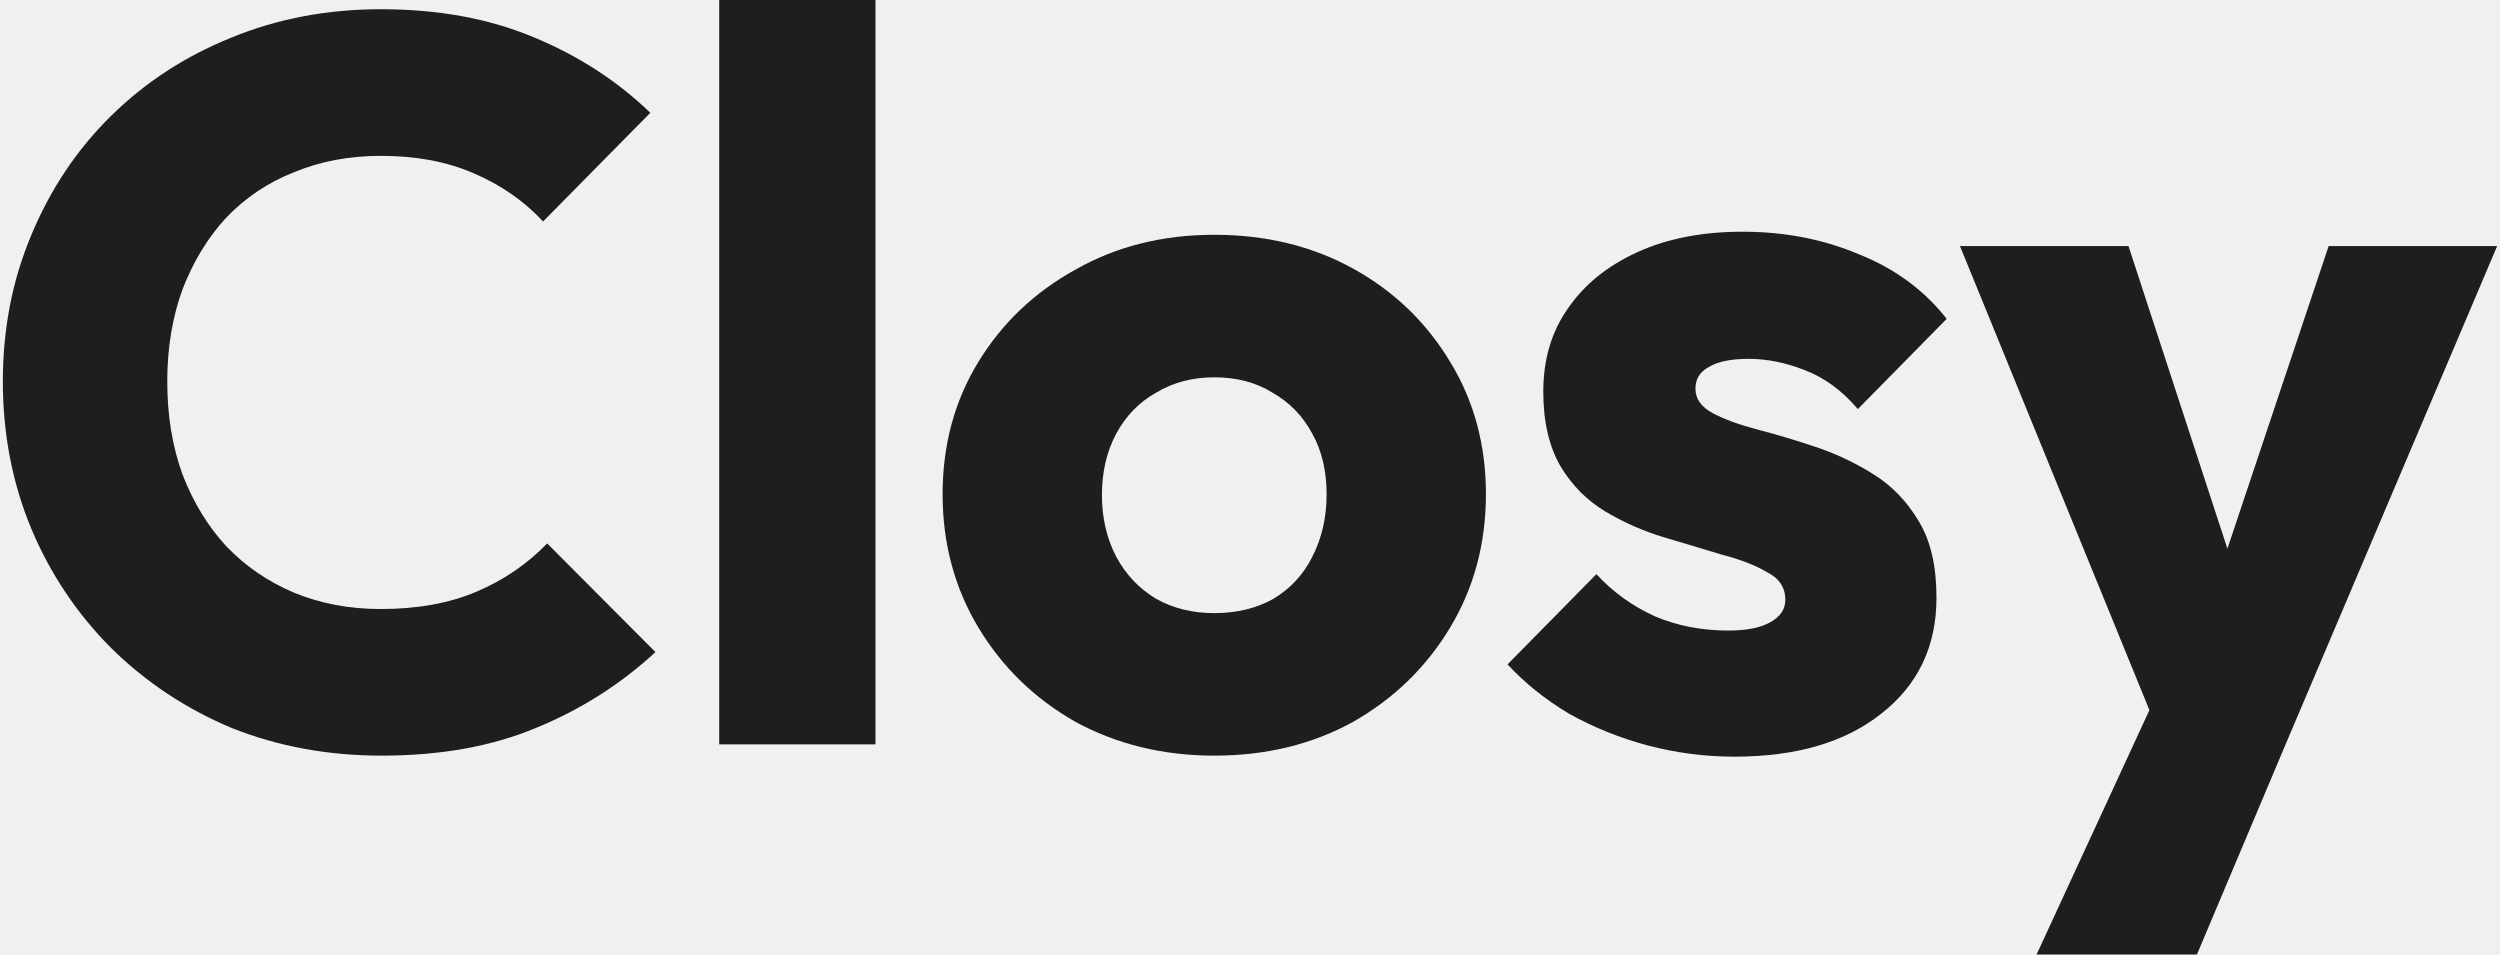
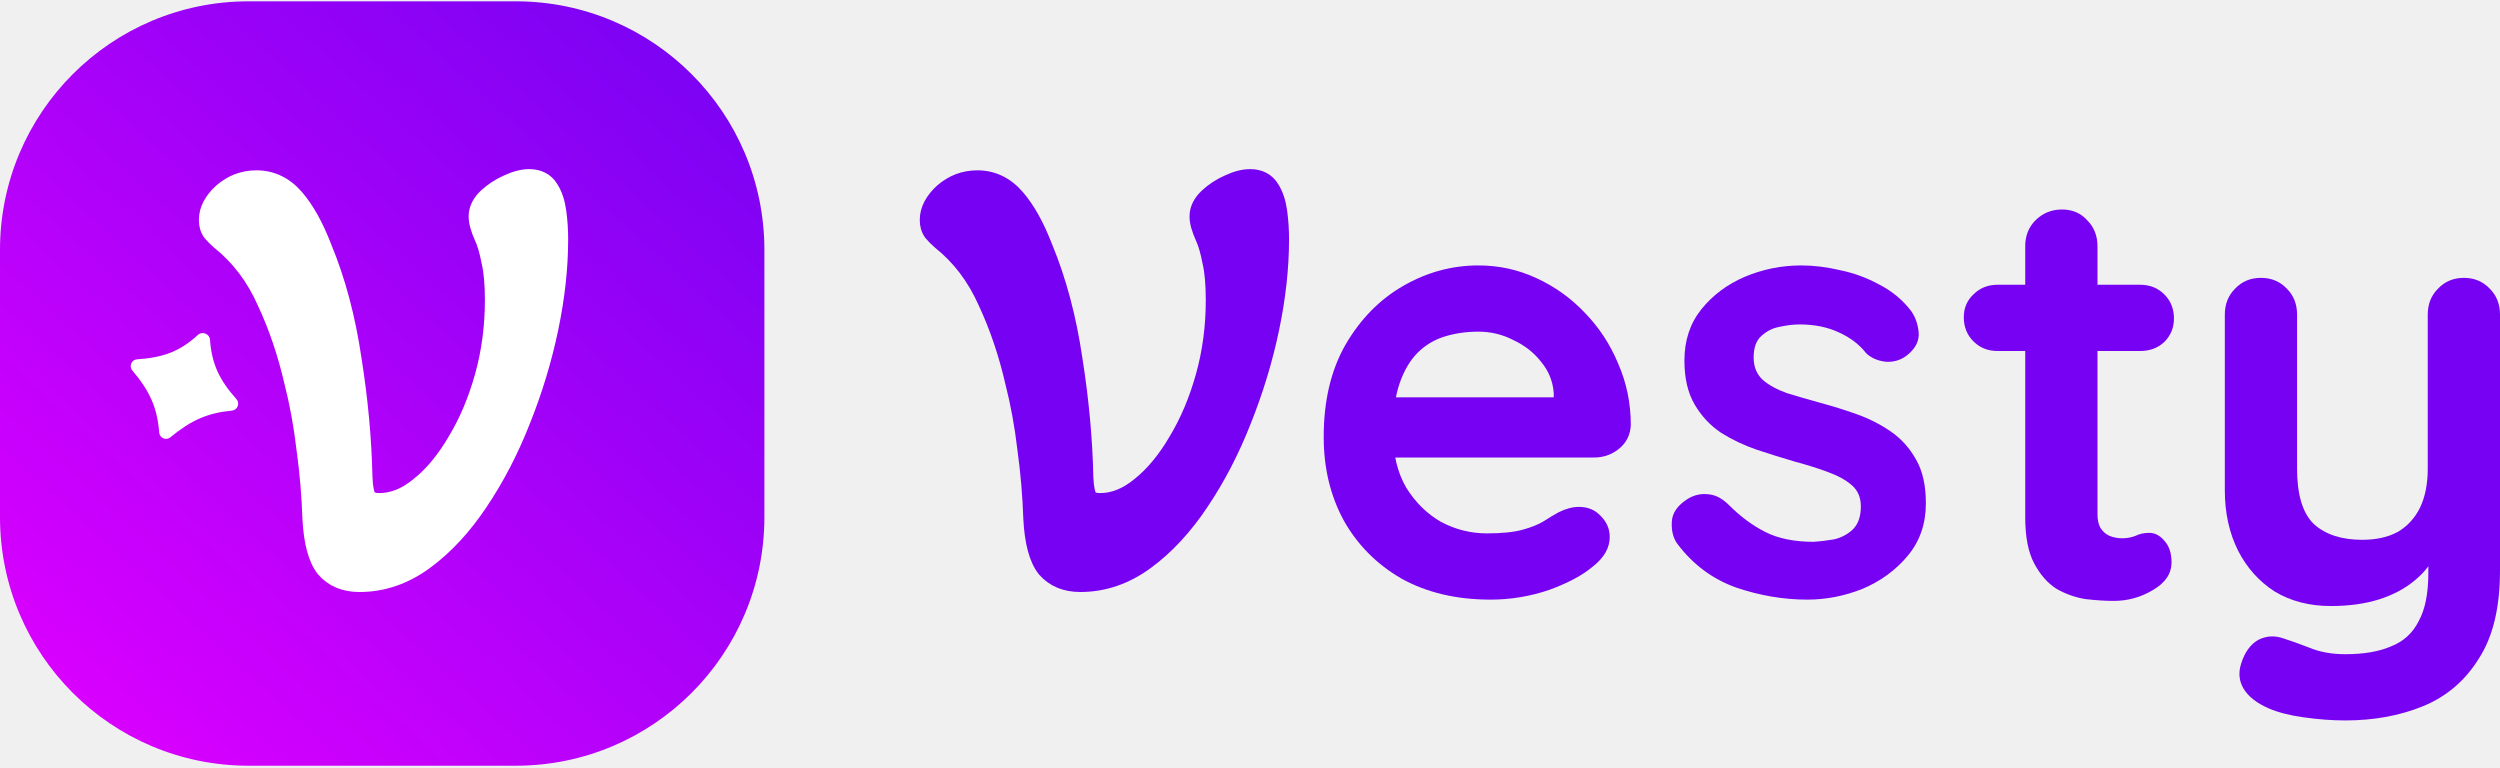
- <svg xmlns="http://www.w3.org/2000/svg" width="440" height="168" viewBox="0 0 440 168" fill="none">
-   <path d="M67.185 132.992C57.718 132.992 48.911 131.368 40.763 128.12C32.734 124.752 25.664 120.06 19.553 114.045C13.561 108.03 8.888 101.053 5.533 93.113C2.178 85.053 0.5 76.391 0.5 67.128C0.5 57.865 2.178 49.263 5.533 41.323C8.888 33.263 13.561 26.286 19.553 20.391C25.544 14.496 32.554 9.925 40.583 6.677C48.731 3.308 57.538 1.624 67.005 1.624C77.07 1.624 85.998 3.248 93.787 6.496C101.695 9.744 108.586 14.195 114.457 19.85L95.584 38.977C92.229 35.368 88.155 32.541 83.362 30.496C78.688 28.451 73.236 27.429 67.005 27.429C61.493 27.429 56.4 28.391 51.727 30.316C47.173 32.12 43.219 34.767 39.864 38.256C36.628 41.744 34.052 45.955 32.135 50.887C30.337 55.819 29.439 61.233 29.439 67.128C29.439 73.143 30.337 78.617 32.135 83.549C34.052 88.481 36.628 92.692 39.864 96.18C43.219 99.669 47.173 102.376 51.727 104.301C56.4 106.226 61.493 107.188 67.005 107.188C73.476 107.188 79.108 106.165 83.901 104.12C88.694 102.075 92.828 99.248 96.303 95.639L115.356 114.767C109.245 120.421 102.235 124.872 94.326 128.12C86.537 131.368 77.49 132.992 67.185 132.992Z" fill="#1E1E1E" />
-   <path d="M126.581 131.008V0H154.082V131.008H126.581Z" fill="#1E1E1E" />
-   <path d="M213.71 132.992C204.723 132.992 196.575 131.008 189.265 127.038C182.076 122.947 176.384 117.414 172.19 110.436C167.996 103.459 165.899 95.639 165.899 86.977C165.899 78.316 167.996 70.556 172.19 63.699C176.384 56.842 182.076 51.429 189.265 47.459C196.455 43.368 204.603 41.323 213.71 41.323C222.817 41.323 230.966 43.308 238.155 47.278C245.345 51.248 251.037 56.722 255.231 63.699C259.425 70.556 261.522 78.316 261.522 86.977C261.522 95.639 259.425 103.459 255.231 110.436C251.037 117.414 245.345 122.947 238.155 127.038C230.966 131.008 222.817 132.992 213.71 132.992ZM213.71 107.91C217.665 107.91 221.14 107.068 224.135 105.383C227.131 103.579 229.408 101.113 230.966 97.985C232.643 94.737 233.482 91.068 233.482 86.977C233.482 82.887 232.643 79.338 230.966 76.331C229.288 73.203 226.951 70.797 223.956 69.113C221.08 67.308 217.665 66.406 213.71 66.406C209.876 66.406 206.461 67.308 203.465 69.113C200.469 70.797 198.133 73.203 196.455 76.331C194.777 79.459 193.939 83.068 193.939 87.158C193.939 91.128 194.777 94.737 196.455 97.985C198.133 101.113 200.469 103.579 203.465 105.383C206.461 107.068 209.876 107.91 213.71 107.91Z" fill="#1E1E1E" />
-   <path d="M305.23 133.173C300.078 133.173 294.985 132.511 289.952 131.188C285.039 129.865 280.426 128 276.112 125.594C271.918 123.068 268.323 120.18 265.328 116.932L280.965 101.053C283.841 104.18 287.256 106.647 291.211 108.451C295.165 110.135 299.479 110.977 304.152 110.977C307.387 110.977 309.844 110.496 311.522 109.534C313.319 108.571 314.218 107.248 314.218 105.564C314.218 103.398 313.139 101.774 310.982 100.692C308.945 99.489 306.309 98.466 303.074 97.624C299.838 96.662 296.423 95.639 292.828 94.556C289.233 93.474 285.818 91.97 282.583 90.045C279.348 88.12 276.711 85.474 274.674 82.105C272.637 78.617 271.619 74.226 271.619 68.932C271.619 63.278 273.056 58.406 275.932 54.316C278.808 50.105 282.882 46.797 288.155 44.391C293.427 41.985 299.599 40.782 306.668 40.782C314.098 40.782 320.928 42.105 327.159 44.752C333.51 47.278 338.663 51.068 342.617 56.12L326.979 72C324.223 68.752 321.108 66.466 317.633 65.143C314.278 63.819 310.982 63.158 307.747 63.158C304.631 63.158 302.295 63.639 300.737 64.602C299.179 65.444 298.4 66.707 298.4 68.391C298.4 70.195 299.419 71.639 301.456 72.722C303.493 73.805 306.129 74.767 309.365 75.609C312.6 76.451 316.015 77.474 319.61 78.677C323.205 79.88 326.62 81.504 329.855 83.549C333.091 85.594 335.727 88.361 337.764 91.85C339.801 95.218 340.82 99.669 340.82 105.203C340.82 113.744 337.584 120.541 331.113 125.594C324.763 130.647 316.135 133.173 305.23 133.173Z" fill="#1E1E1E" />
-   <path d="M380.904 131.368L344.955 43.308H374.613L397.44 113.143H386.476L409.842 43.308H439.5L402.113 131.368H380.904ZM358.436 168L384.678 111.158L402.113 131.368L386.656 168H358.436Z" fill="#1E1E1E" />
+ <svg xmlns="http://www.w3.org/2000/svg" width="352" height="108" viewBox="0 0 352 108" fill="none">
+   <rect y="0.187" width="107.626" height="107.626" rx="35" fill="url(#paint0_linear_850_8506)" />
+   <path d="M146.926 80.278L146.939 80.295L146.953 80.311C148.222 81.78 149.98 82.479 152.109 82.479C155.476 82.479 158.623 81.392 161.529 79.257C164.394 77.152 166.977 74.36 169.284 70.899C171.639 67.396 173.645 63.525 175.305 59.289C177.019 55.004 178.333 50.66 179.248 46.258C180.163 41.855 180.623 37.669 180.623 33.701C180.623 32.363 180.536 31.052 180.361 29.768C180.18 28.443 179.812 27.298 179.22 26.372C178.527 25.226 177.398 24.687 176.018 24.687C175.002 24.687 173.913 24.989 172.77 25.53C171.671 26.019 170.688 26.664 169.826 27.464C168.909 28.317 168.36 29.326 168.36 30.48C168.36 31.345 168.676 32.386 169.2 33.552L169.2 33.552L169.205 33.563C169.558 34.318 169.88 35.398 170.156 36.834L170.16 36.853L170.165 36.873C170.481 38.192 170.649 39.98 170.649 42.264C170.649 45.977 170.178 49.515 169.24 52.882C168.298 56.263 167.027 59.269 165.434 61.906L165.434 61.906L165.427 61.917C163.886 64.559 162.171 66.617 160.295 68.118L160.295 68.118L160.285 68.126C158.484 69.61 156.696 70.301 154.906 70.301C154.101 70.301 153.743 70.094 153.576 69.892C153.476 69.742 153.359 69.465 153.262 69.003C153.163 68.533 153.095 67.924 153.068 67.166C152.954 61.813 152.441 56.267 151.532 50.526C150.676 44.707 149.276 39.44 147.325 34.733C146.175 31.744 144.86 29.359 143.36 27.619C141.799 25.807 139.869 24.857 137.611 24.857C135.7 24.857 133.999 25.5 132.543 26.767L132.536 26.773L132.528 26.78C131.169 28.015 130.377 29.42 130.377 30.988C130.377 31.705 130.558 32.371 130.964 32.938L130.983 32.965L131.003 32.99C131.324 33.374 131.726 33.774 132.202 34.19L132.216 34.203L132.231 34.215C134.94 36.382 137.061 39.177 138.591 42.62L138.595 42.627L138.598 42.635C140.209 46.078 141.49 49.862 142.438 53.991L142.441 54.001L142.443 54.011C143.167 56.852 143.726 59.923 144.118 63.224L144.119 63.233L144.12 63.241C144.568 66.489 144.848 69.766 144.96 73.071L144.96 73.079L144.961 73.088C145.132 76.293 145.735 78.757 146.926 80.278Z" fill="#7702F3" stroke="#7702F3" stroke-width="1.75" />
+   <path d="M45.425 80.278L45.438 80.295L45.452 80.311C46.721 81.78 48.479 82.479 50.607 82.479C53.975 82.479 57.121 81.392 60.028 79.257C62.893 77.152 65.475 74.36 67.783 70.899C70.137 67.396 72.144 63.525 73.804 59.289C75.517 55.004 76.832 50.66 77.747 46.258C78.662 41.855 79.122 37.669 79.122 33.701C79.122 32.363 79.035 31.052 78.859 29.768C78.679 28.443 78.311 27.298 77.718 26.372C77.026 25.226 75.897 24.687 74.516 24.687C73.501 24.687 72.412 24.989 71.269 25.53C70.17 26.019 69.187 26.664 68.325 27.464C67.407 28.317 66.859 29.326 66.859 30.48C66.859 31.345 67.174 32.386 67.699 33.552L67.699 33.552L67.704 33.563C68.056 34.318 68.379 35.398 68.655 36.834L68.659 36.853L68.663 36.873C68.98 38.192 69.148 39.98 69.148 42.264C69.148 45.977 68.677 49.515 67.739 52.882C66.796 56.263 65.526 59.269 63.932 61.906L63.932 61.906L63.926 61.917C62.385 64.559 60.67 66.617 58.794 68.118L58.793 68.118L58.784 68.126C56.983 69.61 55.195 70.301 53.405 70.301C52.6 70.301 52.242 70.094 52.075 69.892C51.975 69.742 51.858 69.465 51.76 69.003C51.661 68.533 51.594 67.924 51.567 67.166C51.453 61.813 50.94 56.267 50.031 50.526C49.175 44.707 47.775 39.44 45.824 34.733C44.674 31.744 43.359 29.359 41.859 27.619C40.297 25.807 38.368 24.857 36.109 24.857C34.199 24.857 32.498 25.5 31.042 26.767L31.034 26.773L31.027 26.78C29.668 28.015 28.875 29.42 28.875 30.988C28.875 31.705 29.057 32.371 29.462 32.938L29.481 32.965L29.502 32.99C29.823 33.374 30.225 33.774 30.7 34.19L30.715 34.203L30.73 34.215C33.438 36.382 35.56 39.177 37.09 42.62L37.094 42.627L37.097 42.635C38.708 46.078 39.989 49.862 40.937 53.991L40.939 54.001L40.942 54.011C41.666 56.852 42.225 59.923 42.617 63.224L42.617 63.233L42.619 63.241C43.067 66.489 43.347 69.766 43.459 73.071L43.459 73.079L43.46 73.088C43.631 76.293 44.234 78.757 45.425 80.278Z" fill="white" stroke="white" stroke-width="1.75" />
+   <path d="M18.621 52.15C18.128 51.569 18.522 50.644 19.282 50.594C23.068 50.345 25.402 49.423 27.875 47.147C28.47 46.599 29.506 47.008 29.565 47.815C29.809 51.193 30.852 53.46 33.303 56.219C33.814 56.793 33.432 57.74 32.668 57.812C29.202 58.143 26.878 59.184 23.977 61.581C23.39 62.066 22.469 61.66 22.412 60.901C22.153 57.432 21.098 55.07 18.621 52.15Z" fill="white" />
+   <path d="M209.862 84.427C205.058 84.427 200.875 83.438 197.314 81.46C193.81 79.425 191.097 76.683 189.175 73.236C187.31 69.788 186.377 65.888 186.377 61.535C186.377 56.448 187.395 52.124 189.429 48.563C191.521 44.946 194.234 42.176 197.569 40.255C200.904 38.333 204.436 37.372 208.167 37.372C211.049 37.372 213.762 37.966 216.306 39.153C218.906 40.34 221.195 41.979 223.173 44.07C225.152 46.105 226.706 48.479 227.837 51.192C229.024 53.905 229.617 56.788 229.617 59.84C229.56 61.196 229.024 62.298 228.006 63.146C226.989 63.994 225.802 64.418 224.445 64.418H196.448C195.565 62.312 196.002 57.937 196.546 55.94H218.765V55.346C218.652 53.707 218.058 52.237 216.984 50.938C215.967 49.638 214.667 48.62 213.084 47.885C211.558 47.094 209.919 46.698 208.167 46.698C206.471 46.698 204.888 46.924 203.419 47.377C201.949 47.829 200.677 48.592 199.603 49.666C198.53 50.74 197.682 52.181 197.06 53.99C196.438 55.798 196.127 58.088 196.127 60.857C196.127 63.909 196.749 66.51 197.993 68.657C199.293 70.749 200.932 72.36 202.91 73.49C204.945 74.564 207.093 75.101 209.354 75.101C211.445 75.101 213.112 74.931 214.356 74.592C215.599 74.253 216.589 73.857 217.323 73.405C218.115 72.897 218.821 72.473 219.443 72.133C220.46 71.625 221.421 71.37 222.326 71.37C223.569 71.37 224.586 71.794 225.378 72.642C226.226 73.49 226.65 74.479 226.65 75.61C226.65 77.136 225.858 78.52 224.276 79.764C222.806 81.007 220.743 82.11 218.086 83.071C215.43 83.975 212.688 84.427 209.862 84.427Z" fill="#7702F3" />
+   <path d="M236.149 76.542C235.583 75.751 235.329 74.734 235.386 73.49C235.442 72.246 236.177 71.173 237.59 70.268C238.494 69.703 239.455 69.477 240.473 69.59C241.49 69.647 242.479 70.155 243.44 71.116C245.079 72.755 246.803 74.027 248.612 74.931C250.421 75.836 252.682 76.288 255.395 76.288C256.242 76.231 257.175 76.118 258.193 75.949C259.21 75.723 260.086 75.27 260.821 74.592C261.612 73.857 262.008 72.755 262.008 71.286C262.008 70.042 261.584 69.053 260.736 68.318C259.888 67.583 258.758 66.962 257.345 66.453C255.988 65.944 254.462 65.464 252.766 65.012C251.014 64.503 249.205 63.938 247.34 63.316C245.531 62.694 243.864 61.903 242.338 60.942C240.812 59.925 239.568 58.596 238.607 56.957C237.647 55.318 237.166 53.255 237.166 50.768C237.166 47.942 237.957 45.54 239.54 43.561C241.123 41.583 243.157 40.057 245.644 38.983C248.188 37.909 250.845 37.372 253.614 37.372C255.366 37.372 257.203 37.598 259.125 38.05C261.047 38.446 262.884 39.124 264.636 40.085C266.388 40.989 267.858 42.205 269.045 43.731C269.667 44.579 270.034 45.596 270.147 46.783C270.26 47.97 269.723 49.044 268.536 50.005C267.688 50.683 266.699 50.994 265.569 50.938C264.438 50.824 263.506 50.429 262.771 49.751C261.81 48.507 260.51 47.518 258.871 46.783C257.288 46.048 255.451 45.681 253.36 45.681C252.512 45.681 251.579 45.794 250.562 46.02C249.601 46.19 248.753 46.614 248.018 47.292C247.284 47.913 246.916 48.931 246.916 50.344C246.916 51.644 247.34 52.69 248.188 53.481C249.036 54.216 250.166 54.838 251.579 55.346C253.049 55.798 254.603 56.251 256.242 56.703C257.938 57.155 259.662 57.692 261.414 58.314C263.167 58.935 264.777 59.755 266.247 60.772C267.717 61.79 268.904 63.118 269.808 64.757C270.712 66.34 271.164 68.375 271.164 70.862C271.164 73.744 270.317 76.203 268.621 78.238C266.925 80.273 264.806 81.827 262.262 82.901C259.719 83.918 257.119 84.427 254.462 84.427C251.127 84.427 247.792 83.862 244.458 82.731C241.123 81.544 238.353 79.481 236.149 76.542Z" fill="#7702F3" />
+   <path d="M281.251 40.095H301.345C302.701 40.095 303.832 40.547 304.736 41.452C305.641 42.356 306.093 43.486 306.093 44.843C306.093 46.143 305.641 47.245 304.736 48.15C303.832 48.997 302.701 49.421 301.345 49.421H281.251C279.895 49.421 278.764 48.969 277.86 48.065C276.955 47.16 276.503 46.03 276.503 44.673C276.503 43.373 276.955 42.299 277.86 41.452C278.764 40.547 279.895 40.095 281.251 40.095ZM290.323 29.497C291.793 29.497 292.98 30.006 293.884 31.023C294.845 31.984 295.325 33.199 295.325 34.669V72.398C295.325 73.189 295.467 73.839 295.749 74.348C296.088 74.856 296.512 75.224 297.021 75.45C297.586 75.676 298.18 75.789 298.801 75.789C299.48 75.789 300.101 75.676 300.667 75.45C301.232 75.167 301.882 75.026 302.617 75.026C303.408 75.026 304.114 75.393 304.736 76.128C305.414 76.863 305.754 77.88 305.754 79.18C305.754 80.763 304.878 82.063 303.125 83.081C301.43 84.098 299.593 84.607 297.614 84.607C296.427 84.607 295.099 84.522 293.63 84.352C292.216 84.126 290.86 83.646 289.56 82.911C288.316 82.12 287.271 80.933 286.423 79.35C285.575 77.767 285.151 75.591 285.151 72.822V34.669C285.151 33.199 285.632 31.984 286.592 31.023C287.61 30.006 288.853 29.497 290.323 29.497Z" fill="#7702F3" />
+   <path d="M346.913 39.122C348.383 39.122 349.598 39.631 350.559 40.648C351.52 41.609 352 42.824 352 44.294V80.327C352 85.527 351.011 89.653 349.033 92.706C347.111 95.814 344.511 98.047 341.233 99.403C337.954 100.76 334.28 101.438 330.211 101.438C328.402 101.438 326.48 101.297 324.445 101.014C322.411 100.732 320.743 100.308 319.443 99.743C317.747 99.008 316.56 98.075 315.882 96.945C315.26 95.871 315.147 94.712 315.543 93.469C316.052 91.829 316.871 90.699 318.002 90.077C319.132 89.512 320.319 89.456 321.563 89.908C322.467 90.19 323.654 90.614 325.124 91.179C326.593 91.801 328.289 92.112 330.211 92.112C332.811 92.112 334.959 91.745 336.654 91.01C338.406 90.332 339.706 89.145 340.554 87.449C341.459 85.81 341.911 83.549 341.911 80.666V79.707C341.911 79.69 341.515 80.44 340.046 81.684C338.633 82.871 336.937 83.775 334.959 84.397C332.98 85.018 330.719 85.329 328.176 85.329C325.18 85.329 322.552 84.651 320.291 83.294C318.087 81.881 316.363 79.96 315.119 77.529C313.876 75.042 313.254 72.216 313.254 69.051V44.294C313.254 42.824 313.734 41.609 314.695 40.648C315.656 39.631 316.871 39.122 318.341 39.122C319.811 39.122 321.026 39.631 321.987 40.648C322.948 41.609 323.428 42.824 323.428 44.294V65.999C323.428 69.672 324.219 72.273 325.802 73.799C327.441 75.268 329.702 76.003 332.585 76.003C334.563 76.003 336.23 75.636 337.587 74.901C338.943 74.11 339.989 72.979 340.724 71.51C341.459 69.983 341.826 68.146 341.826 65.999V44.294C341.826 42.824 342.307 41.609 343.267 40.648C344.228 39.631 345.444 39.122 346.913 39.122Z" fill="#7702F3" />
+   <defs>
+     <linearGradient id="paint0_linear_850_8506" x1="102.376" y1="3.687" x2="9.188" y2="105.188" gradientUnits="userSpaceOnUse">
+       <stop stop-color="#7702F3" />
+       <stop offset="1" stop-color="#DD00FF" />
+     </linearGradient>
+   </defs>
</svg>
